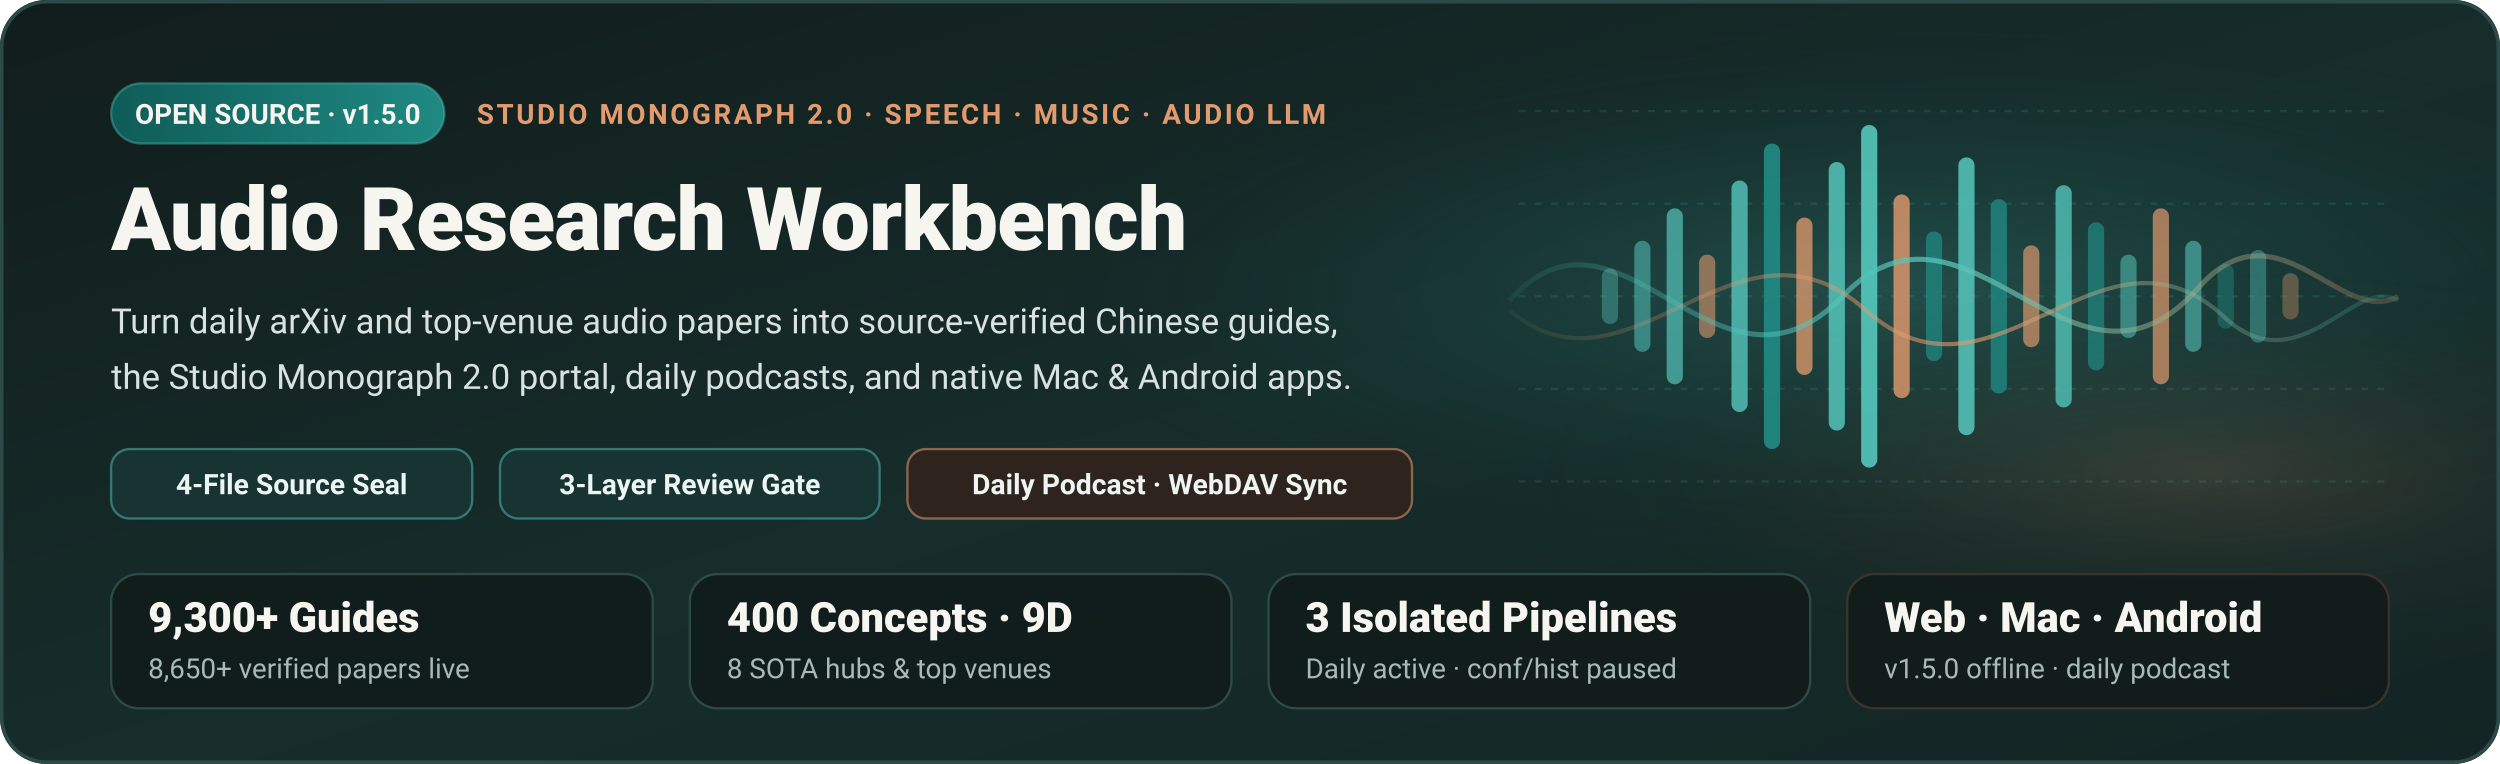
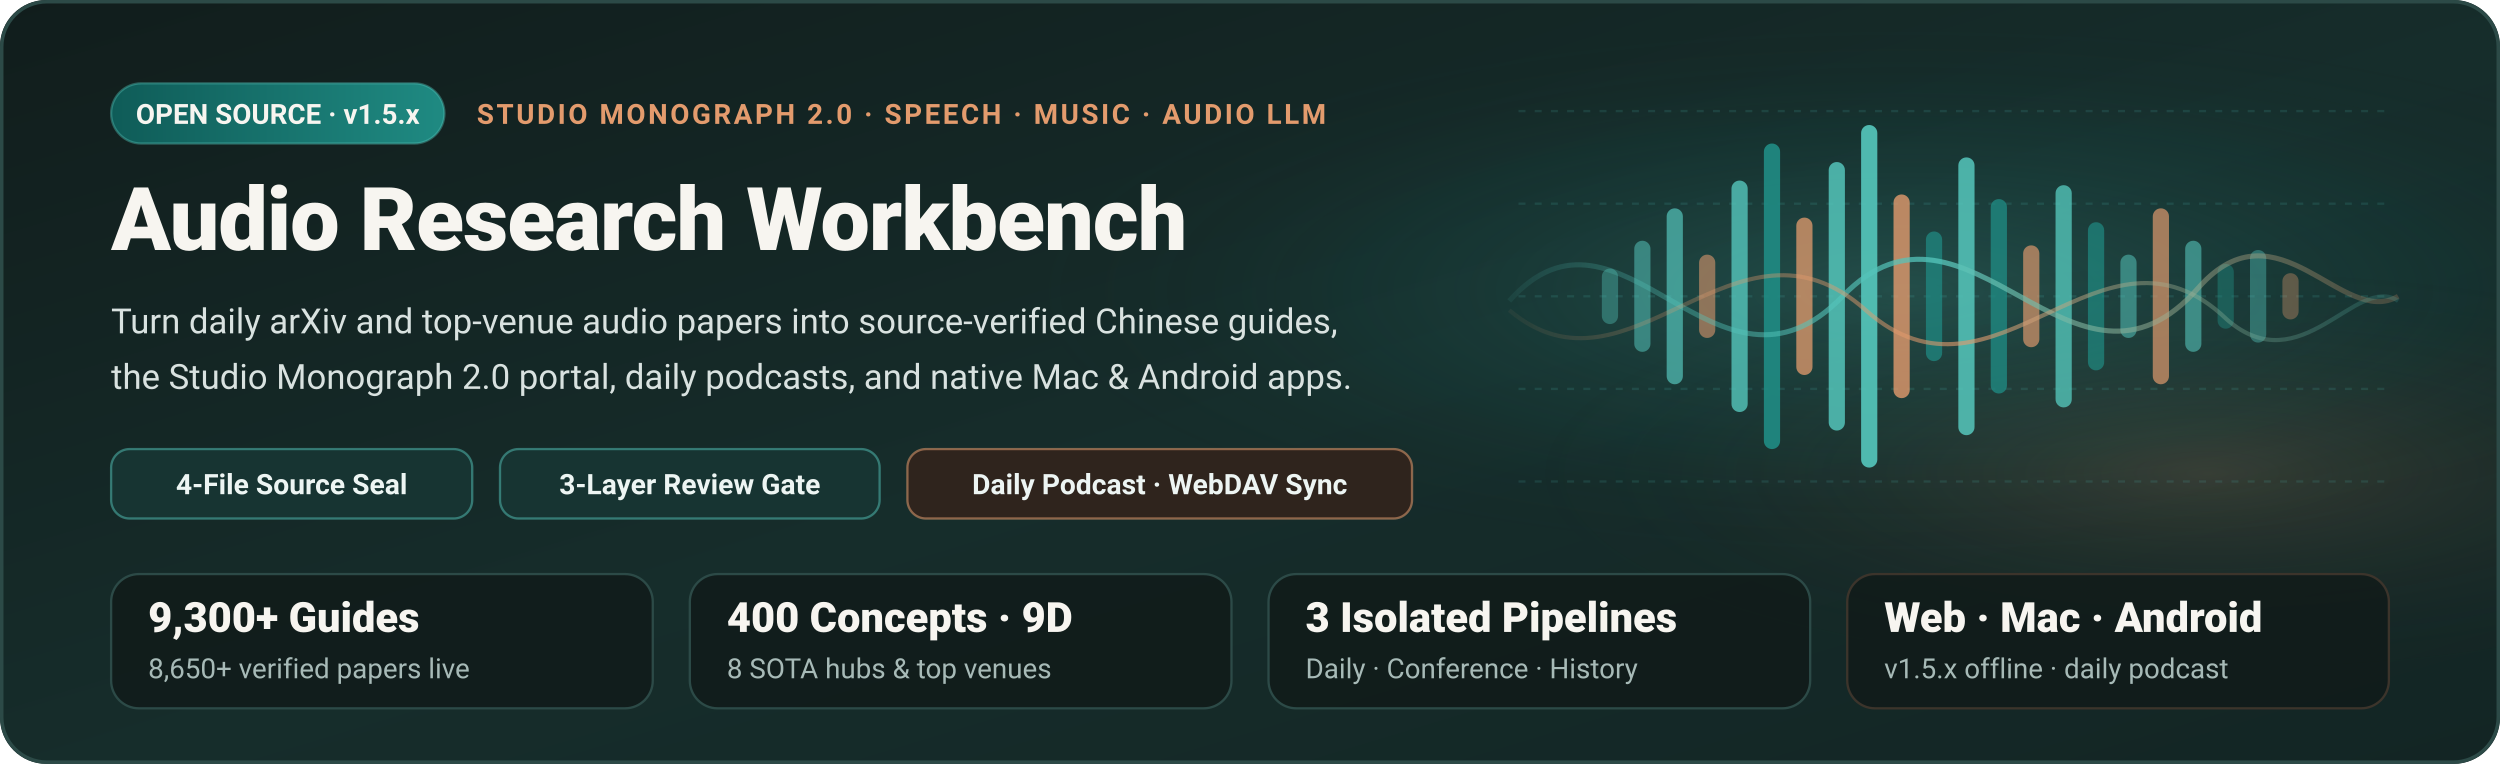
<svg xmlns="http://www.w3.org/2000/svg" width="1080" height="330" viewBox="0 0 1080 330" role="img" aria-labelledby="title desc">
  <defs>
    <linearGradient id="bg" x1="0" y1="0" x2="1" y2="1">
      <stop offset="0%" stop-color="#111d1c" />
      <stop offset="52%" stop-color="#162d2b" />
      <stop offset="100%" stop-color="#132524" />
    </linearGradient>
    <radialGradient id="glowTeal" cx="76%" cy="38%" r="36%">
      <stop offset="0%" stop-color="#54c4ba" stop-opacity="0.22" />
      <stop offset="60%" stop-color="#1f8a82" stop-opacity="0.08" />
      <stop offset="100%" stop-color="#111d1c" stop-opacity="0" />
    </radialGradient>
    <radialGradient id="glowCopper" cx="88%" cy="62%" r="28%">
      <stop offset="0%" stop-color="#e39b6d" stop-opacity="0.16" />
      <stop offset="100%" stop-color="#111d1c" stop-opacity="0" />
    </radialGradient>
    <linearGradient id="waveTeal" x1="0" y1="0" x2="1" y2="0">
      <stop offset="0%" stop-color="#54c4ba" stop-opacity="0.08" />
      <stop offset="48%" stop-color="#54c4ba" stop-opacity="0.78" />
      <stop offset="100%" stop-color="#e39b6d" stop-opacity="0.22" />
    </linearGradient>
    <linearGradient id="waveCopper" x1="0" y1="0" x2="1" y2="0">
      <stop offset="0%" stop-color="#e39b6d" stop-opacity="0.06" />
      <stop offset="52%" stop-color="#e39b6d" stop-opacity="0.62" />
      <stop offset="100%" stop-color="#54c4ba" stop-opacity="0.16" />
    </linearGradient>
    <linearGradient id="accentPill" x1="0" y1="0" x2="1" y2="0">
      <stop offset="0%" stop-color="#0f5c58" />
      <stop offset="100%" stop-color="#1f8a82" />
    </linearGradient>
    <style>
      text { font-family: -apple-system, BlinkMacSystemFont, "Segoe UI", Roboto, Helvetica, Arial, sans-serif; }
      .eyebrow { font-size: 12px; font-weight: 700; letter-spacing: 1.1px; fill: #e39b6d; }
      .brand-en { font-size: 38px; font-weight: 800; fill: #f7f5f0; letter-spacing: -0.4px; }
      .tagline { font-size: 15px; font-weight: 400; fill: #d9e2e0; }
      .stat-num { font-size: 18px; font-weight: 800; fill: #f7f5f0; }
      .stat-lbl { font-size: 12px; fill: #a7bab7; }
      .pill-txt { font-size: 12.2px; font-weight: 600; fill: #edf5f3; }
      .badge-txt { font-size: 12px; font-weight: 700; fill: #f7f5f0; }
    </style>
  </defs>
  <rect width="1080" height="330" rx="20" fill="url(#bg)" />
  <rect width="1080" height="330" rx="20" fill="url(#glowTeal)" />
  <rect width="1080" height="330" rx="20" fill="url(#glowCopper)" />
  <rect x="0.75" y="0.75" width="1078.5" height="328.5" rx="19.5" fill="none" stroke="#2c4a47" stroke-width="1.5" />
  <g stroke="#54c4ba" stroke-opacity="0.14" stroke-width="1" stroke-dasharray="3 4">
    <line x1="656" y1="48" x2="1032" y2="48" />
    <line x1="656" y1="88" x2="1032" y2="88" />
    <line x1="656" y1="128" x2="1032" y2="128" />
    <line x1="656" y1="168" x2="1032" y2="168" />
    <line x1="656" y1="208" x2="1032" y2="208" />
  </g>
  <g transform="translate(692, 128)" opacity="0.92">
    <rect x="0" y="-12" width="7" height="24" rx="3.5" fill="#54c4ba" opacity="0.42" />
    <rect x="14" y="-24" width="7" height="48" rx="3.5" fill="#54c4ba" opacity="0.58" />
    <rect x="28" y="-38" width="7" height="76" rx="3.5" fill="#54c4ba" opacity="0.76" />
    <rect x="42" y="-18" width="7" height="36" rx="3.5" fill="#e39b6d" opacity="0.62" />
    <rect x="56" y="-50" width="7" height="100" rx="3.5" fill="#54c4ba" opacity="0.88" />
    <rect x="70" y="-66" width="7" height="132" rx="3.5" fill="#1f8a82" />
    <rect x="84" y="-34" width="7" height="68" rx="3.5" fill="#e39b6d" opacity="0.82" />
    <rect x="98" y="-58" width="7" height="116" rx="3.5" fill="#54c4ba" opacity="0.92" />
    <rect x="112" y="-74" width="7" height="148" rx="3.5" fill="#54c4ba" />
    <rect x="126" y="-44" width="7" height="88" rx="3.5" fill="#e39b6d" opacity="0.86" />
    <rect x="140" y="-28" width="7" height="56" rx="3.5" fill="#1f8a82" opacity="0.80" />
    <rect x="154" y="-60" width="7" height="120" rx="3.5" fill="#54c4ba" opacity="0.94" />
    <rect x="168" y="-42" width="7" height="84" rx="3.5" fill="#1f8a82" opacity="0.85" />
    <rect x="182" y="-22" width="7" height="44" rx="3.5" fill="#e39b6d" opacity="0.72" />
    <rect x="196" y="-48" width="7" height="96" rx="3.5" fill="#54c4ba" opacity="0.86" />
    <rect x="210" y="-32" width="7" height="64" rx="3.5" fill="#1f8a82" opacity="0.76" />
    <rect x="224" y="-18" width="7" height="36" rx="3.5" fill="#54c4ba" opacity="0.58" />
    <rect x="238" y="-38" width="7" height="76" rx="3.5" fill="#e39b6d" opacity="0.74" />
    <rect x="252" y="-24" width="7" height="48" rx="3.5" fill="#54c4ba" opacity="0.64" />
    <rect x="266" y="-14" width="7" height="28" rx="3.5" fill="#1f8a82" opacity="0.48" />
    <rect x="280" y="-20" width="7" height="40" rx="3.5" fill="#54c4ba" opacity="0.44" />
    <rect x="294" y="-10" width="7" height="20" rx="3.5" fill="#e39b6d" opacity="0.38" />
  </g>
  <path d="M652 130 C700 76, 742 184, 796 128 C850 72, 896 186, 950 124 C984 86, 1012 142, 1036 128" fill="none" stroke="url(#waveTeal)" stroke-width="2.2" />
  <path d="M652 134 C704 178, 750 84, 806 134 C862 184, 908 86, 962 138 C994 166, 1018 118, 1036 130" fill="none" stroke="url(#waveCopper)" stroke-width="1.8" />
  <rect x="48" y="36" width="144" height="26" rx="13" fill="url(#accentPill)" stroke="#54c4ba" stroke-opacity="0.4" />
-   <text x="120" y="53.5" text-anchor="middle" class="badge-txt">OPEN SOURCE · v1.5.0</text>
+   <text x="120" y="53.5" text-anchor="middle" class="badge-txt">OPEN SOURCE · v1.5.x</text>
  <text x="206" y="53.5" class="eyebrow">STUDIO MONOGRAPH 2.0 · SPEECH · MUSIC · AUDIO LLM</text>
  <text x="48" y="108" class="brand-en">Audio Research Workbench</text>
  <text x="48" y="144" class="tagline">Turn daily arXiv and top-venue audio papers into source-verified Chinese guides,</text>
  <text x="48" y="168" class="tagline">the Studio Monograph 2.0 portal, daily podcasts, and native Mac &amp; Android apps.</text>
  <g transform="translate(48, 194)">
    <rect x="0" y="0" width="156" height="30" rx="8" fill="#173432" stroke="#54c4ba" stroke-opacity="0.5" />
    <text x="78" y="19.5" text-anchor="middle" class="pill-txt">4-File Source Seal</text>
    <rect x="168" y="0" width="164" height="30" rx="8" fill="#173432" stroke="#54c4ba" stroke-opacity="0.5" />
    <text x="250" y="19.5" text-anchor="middle" class="pill-txt">3-Layer Review Gate</text>
    <rect x="344" y="0" width="218" height="30" rx="8" fill="#2f241d" stroke="#e39b6d" stroke-opacity="0.55" />
    <text x="453" y="19.5" text-anchor="middle" class="pill-txt">Daily Podcast · WebDAV Sync</text>
  </g>
  <g transform="translate(48, 248)">
    <rect x="0" y="0" width="234" height="58" rx="12" fill="#101a19" fill-opacity="0.82" stroke="#2c4a47" />
    <text x="16" y="25" class="stat-num">9,300+ Guides</text>
    <text x="16" y="45" class="stat-lbl">8,650+ verified papers live</text>
    <rect x="250" y="0" width="234" height="58" rx="12" fill="#101a19" fill-opacity="0.82" stroke="#2c4a47" />
    <text x="266" y="25" class="stat-num">400 Concepts · 9D</text>
    <text x="266" y="45" class="stat-lbl">8 SOTA hubs &amp; top venues</text>
    <rect x="500" y="0" width="234" height="58" rx="12" fill="#101a19" fill-opacity="0.82" stroke="#2c4a47" />
    <text x="516" y="25" class="stat-num">3 Isolated Pipelines</text>
-     <text x="516" y="45" class="stat-lbl">Daily active · conf/hist paused</text>
+     <text x="516" y="45" class="stat-lbl">Daily · Conference · History</text>
    <rect x="750" y="0" width="234" height="58" rx="12" fill="#101a19" fill-opacity="0.82" stroke="#3c342b" />
    <text x="766" y="25" class="stat-num">Web · Mac · Android</text>
-     <text x="766" y="45" class="stat-lbl">v1.5.0 offline · daily podcast</text>
+     <text x="766" y="45" class="stat-lbl">v1.5.x offline · daily podcast</text>
  </g>
</svg>
